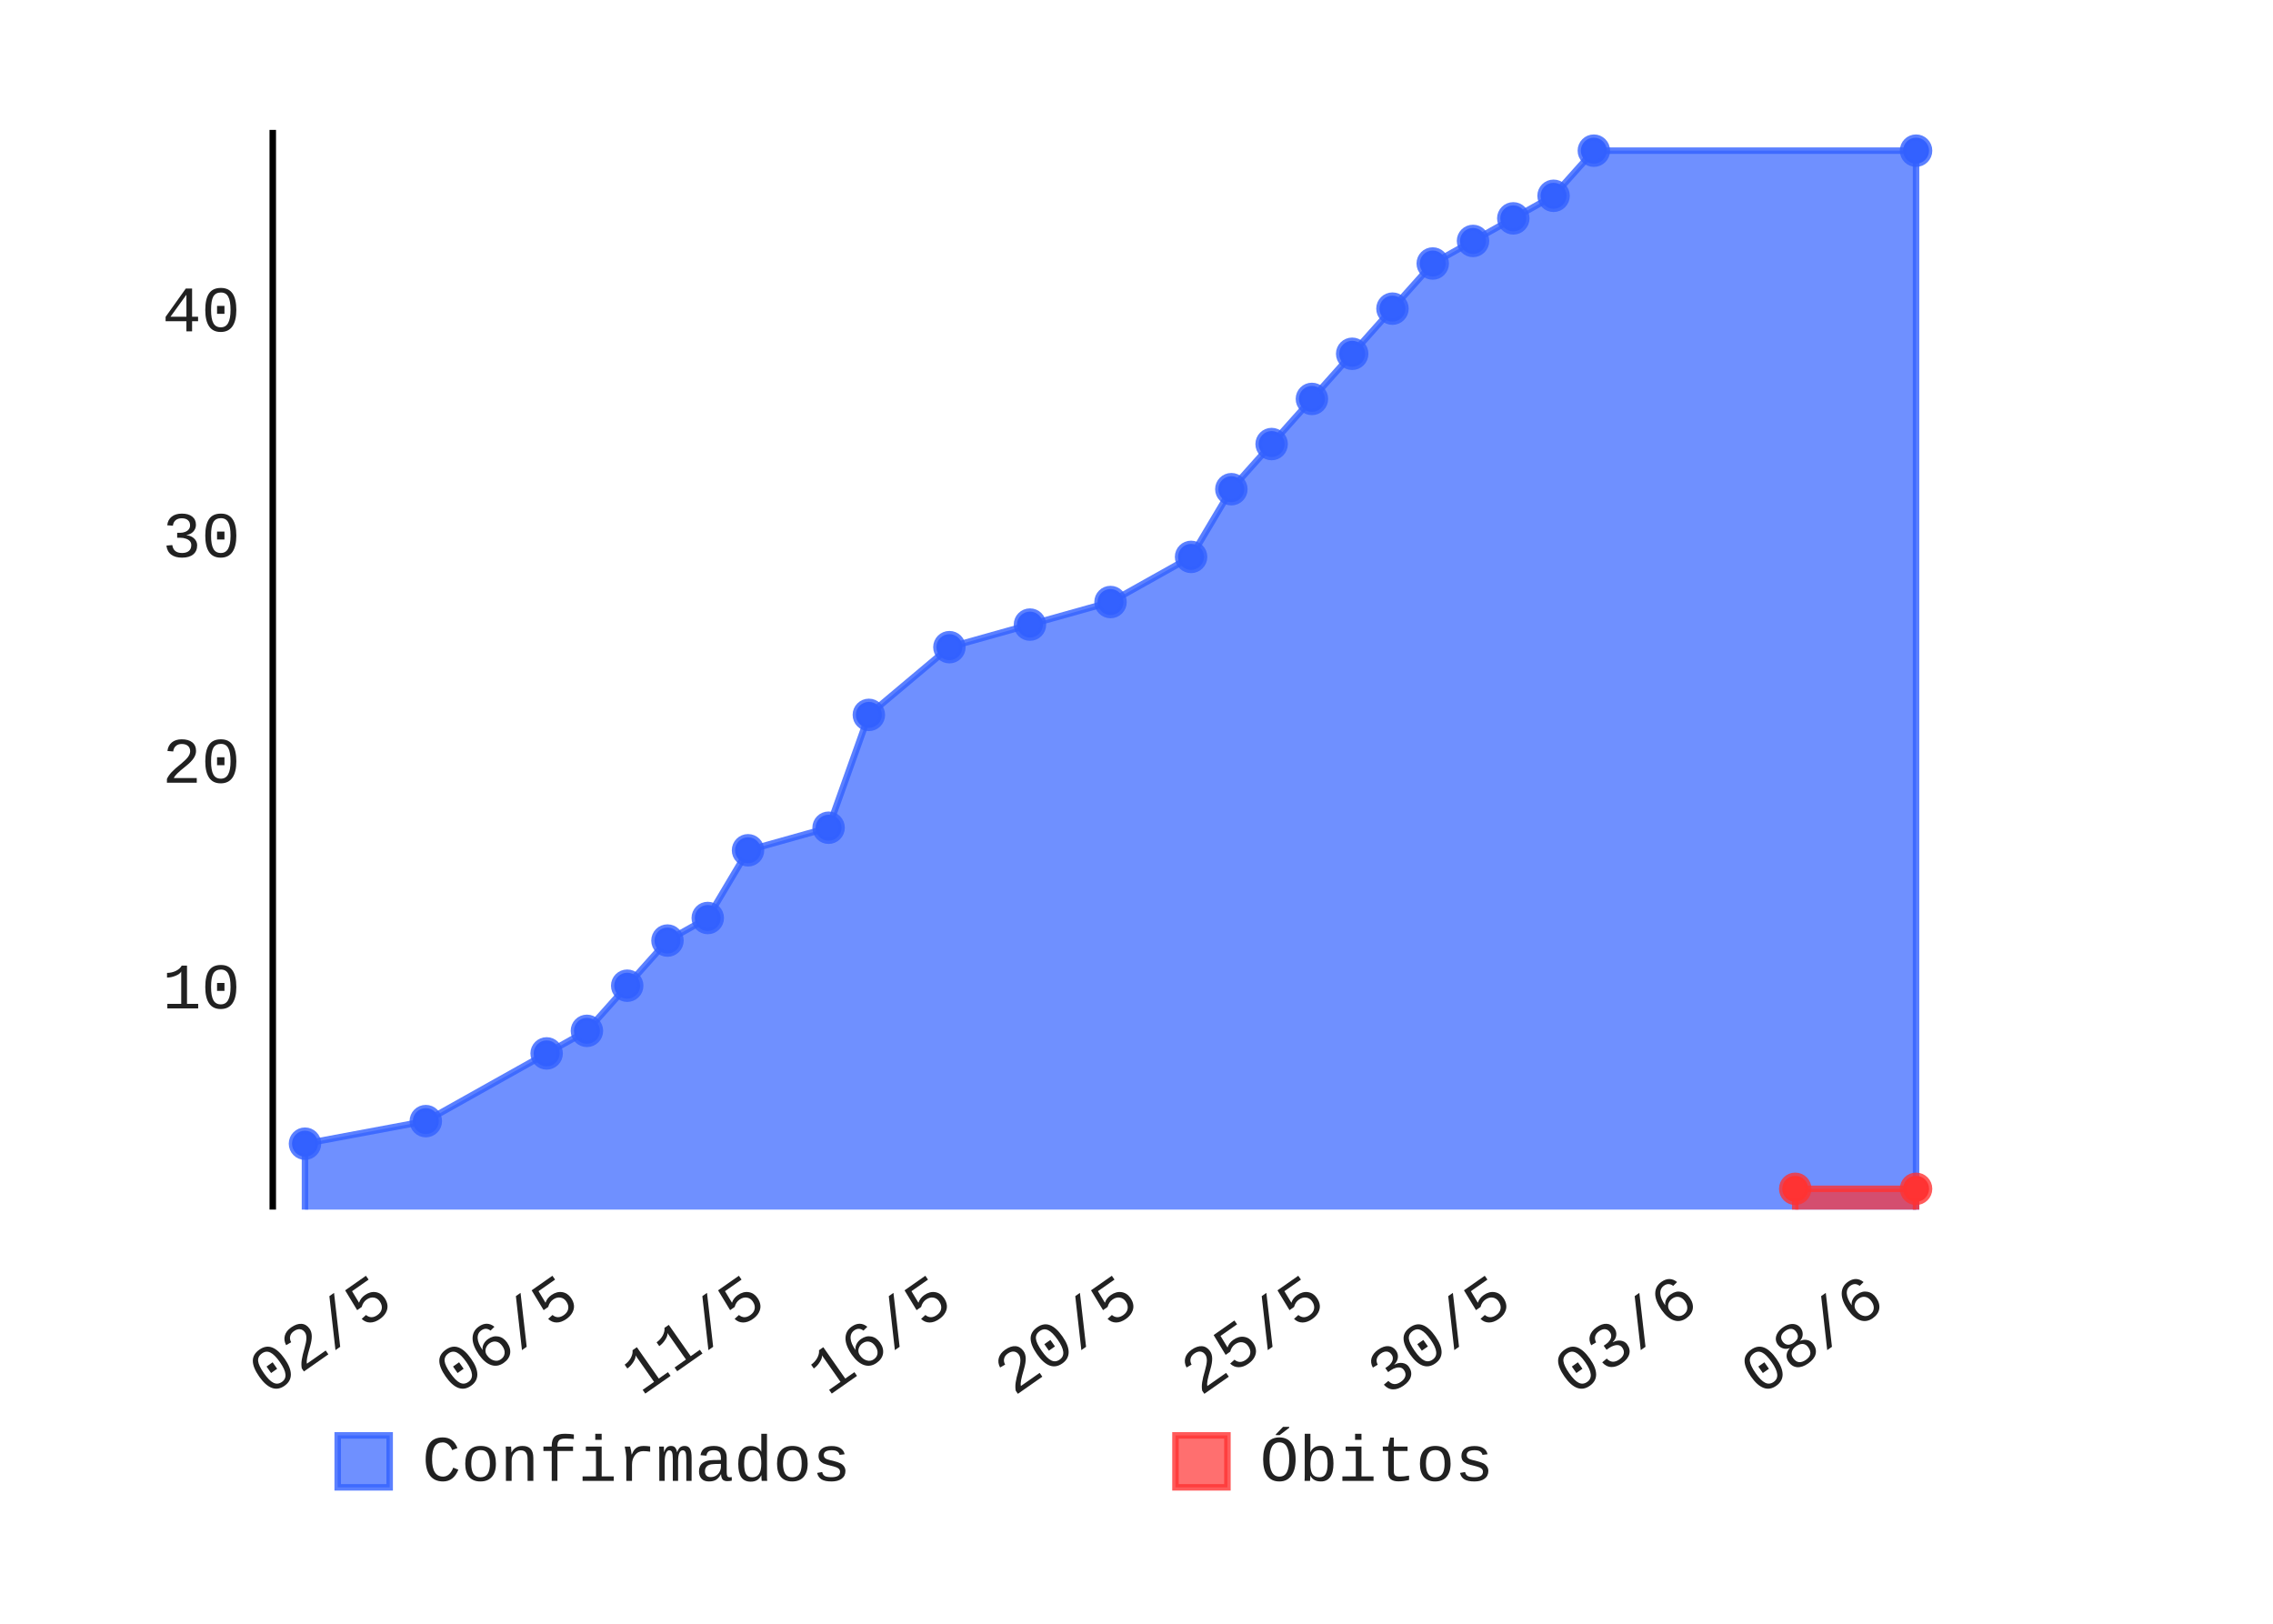
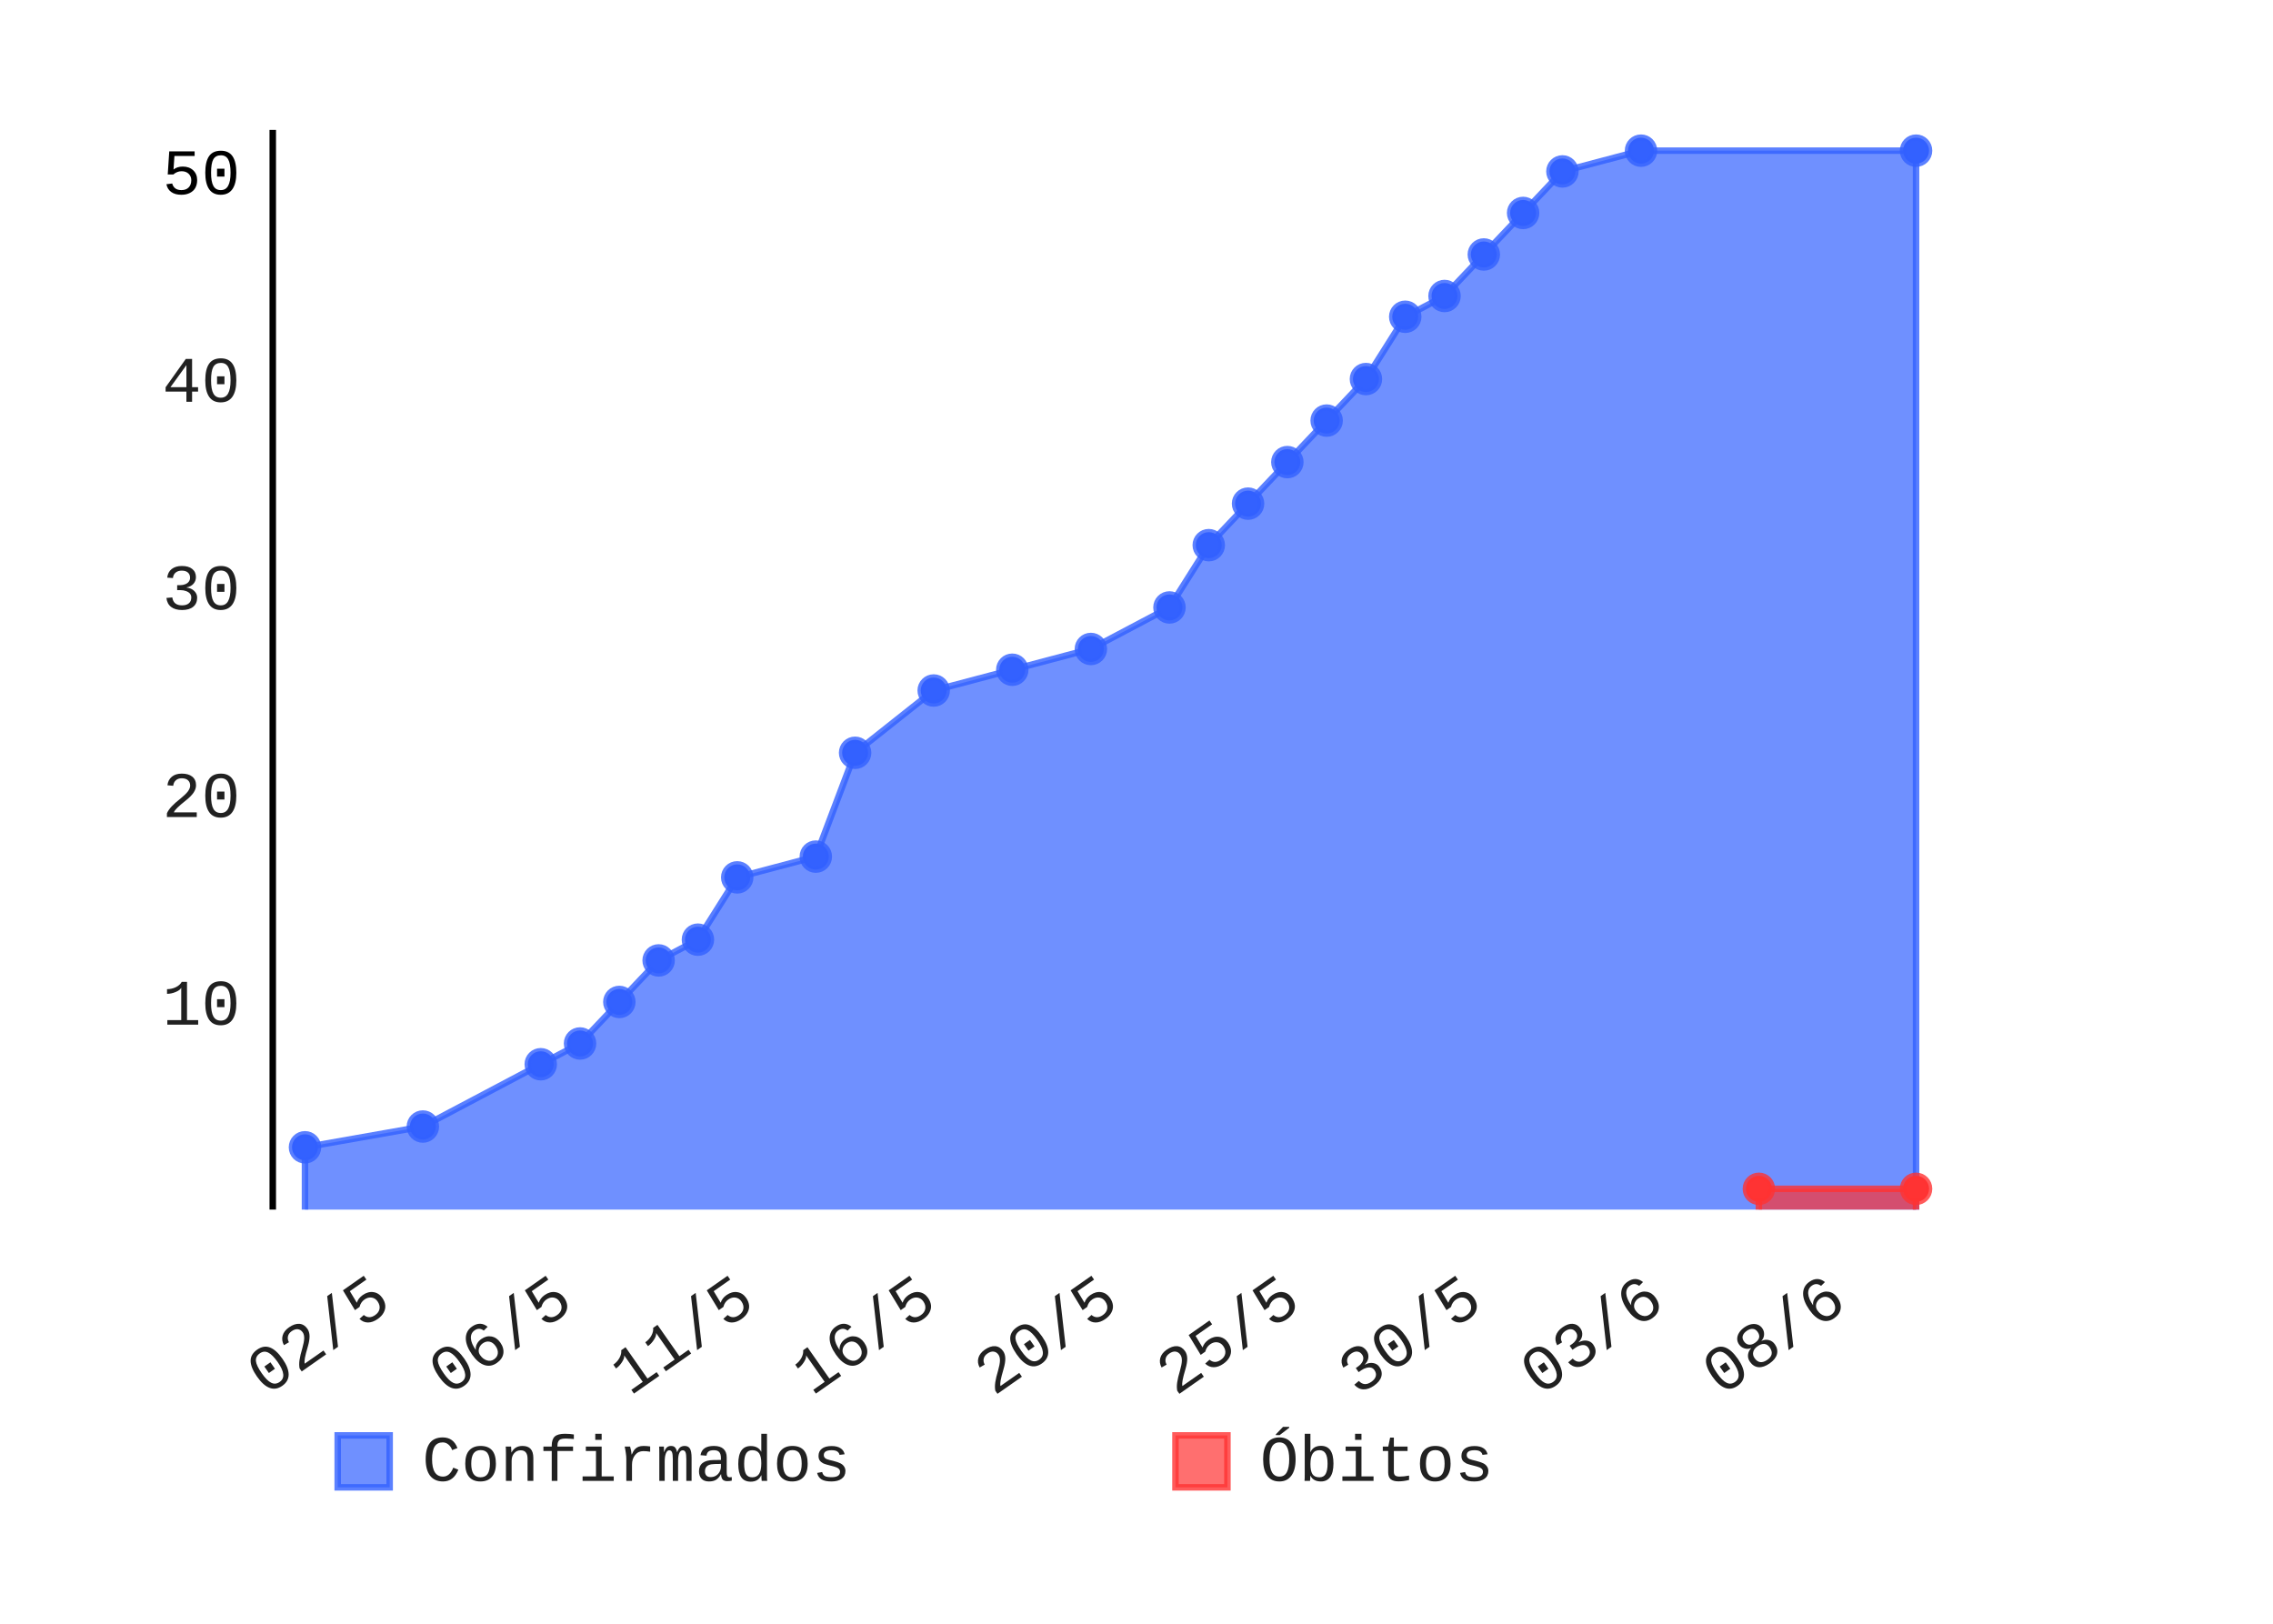
- <svg xmlns="http://www.w3.org/2000/svg" class="pygal-chart" height="250" id="chart-952b677b-8a96-42db-b4c9-29157ce40fb8" viewBox="0 0 350 250" width="350">
+ <svg xmlns="http://www.w3.org/2000/svg" class="pygal-chart" height="250" id="chart-95ba73f4-ad2a-43a8-be8c-99f857aa53b1" viewBox="0 0 350 250" width="350">
  <defs>
-     <style type="text/css">#chart-952b677b-8a96-42db-b4c9-29157ce40fb8{-webkit-user-select:none;-webkit-font-smoothing:antialiased;font-family:Consolas,"Liberation Mono",Menlo,Courier,monospace}#chart-952b677b-8a96-42db-b4c9-29157ce40fb8 .title{font-family:Consolas,"Liberation Mono",Menlo,Courier,monospace;font-size:8px}#chart-952b677b-8a96-42db-b4c9-29157ce40fb8 .legends .legend text{font-family:Consolas,"Liberation Mono",Menlo,Courier,monospace;font-size:10px}#chart-952b677b-8a96-42db-b4c9-29157ce40fb8 .axis text{font-family:Consolas,"Liberation Mono",Menlo,Courier,monospace;font-size:10px}#chart-952b677b-8a96-42db-b4c9-29157ce40fb8 .axis text.major{font-family:Consolas,"Liberation Mono",Menlo,Courier,monospace;font-size:10px}#chart-952b677b-8a96-42db-b4c9-29157ce40fb8 .text-overlay text.value{font-family:Consolas,"Liberation Mono",Menlo,Courier,monospace;font-size:16px}#chart-952b677b-8a96-42db-b4c9-29157ce40fb8 .text-overlay text.label{font-family:Consolas,"Liberation Mono",Menlo,Courier,monospace;font-size:10px}#chart-952b677b-8a96-42db-b4c9-29157ce40fb8 .tooltip{font-family:Consolas,"Liberation Mono",Menlo,Courier,monospace;font-size:12px}#chart-952b677b-8a96-42db-b4c9-29157ce40fb8 text.no_data{font-family:Consolas,"Liberation Mono",Menlo,Courier,monospace;font-size:64px}
- #chart-952b677b-8a96-42db-b4c9-29157ce40fb8{background-color:transparent}#chart-952b677b-8a96-42db-b4c9-29157ce40fb8 path,#chart-952b677b-8a96-42db-b4c9-29157ce40fb8 line,#chart-952b677b-8a96-42db-b4c9-29157ce40fb8 rect,#chart-952b677b-8a96-42db-b4c9-29157ce40fb8 circle{-webkit-transition:150ms;-moz-transition:150ms;transition:150ms}#chart-952b677b-8a96-42db-b4c9-29157ce40fb8 .graph &gt; .background{fill:transparent}#chart-952b677b-8a96-42db-b4c9-29157ce40fb8 .plot &gt; .background{fill:rgba(255,255,255,1)}#chart-952b677b-8a96-42db-b4c9-29157ce40fb8 .graph{fill:rgba(0,0,0,.87)}#chart-952b677b-8a96-42db-b4c9-29157ce40fb8 text.no_data{fill:rgba(0,0,0,1)}#chart-952b677b-8a96-42db-b4c9-29157ce40fb8 .title{fill:rgba(0,0,0,1)}#chart-952b677b-8a96-42db-b4c9-29157ce40fb8 .legends .legend text{fill:rgba(0,0,0,.87)}#chart-952b677b-8a96-42db-b4c9-29157ce40fb8 .legends .legend:hover text{fill:rgba(0,0,0,1)}#chart-952b677b-8a96-42db-b4c9-29157ce40fb8 .axis .line{stroke:rgba(0,0,0,1)}#chart-952b677b-8a96-42db-b4c9-29157ce40fb8 .axis .guide.line{stroke:rgba(0,0,0,.54)}#chart-952b677b-8a96-42db-b4c9-29157ce40fb8 .axis .major.line{stroke:rgba(0,0,0,.87)}#chart-952b677b-8a96-42db-b4c9-29157ce40fb8 .axis text.major{fill:rgba(0,0,0,1)}#chart-952b677b-8a96-42db-b4c9-29157ce40fb8 .axis.y .guides:hover .guide.line,#chart-952b677b-8a96-42db-b4c9-29157ce40fb8 .line-graph .axis.x .guides:hover .guide.line,#chart-952b677b-8a96-42db-b4c9-29157ce40fb8 .stackedline-graph .axis.x .guides:hover .guide.line,#chart-952b677b-8a96-42db-b4c9-29157ce40fb8 .xy-graph .axis.x .guides:hover .guide.line{stroke:rgba(0,0,0,1)}#chart-952b677b-8a96-42db-b4c9-29157ce40fb8 .axis .guides:hover text{fill:rgba(0,0,0,1)}#chart-952b677b-8a96-42db-b4c9-29157ce40fb8 .reactive{fill-opacity:.7;stroke-opacity:.8}#chart-952b677b-8a96-42db-b4c9-29157ce40fb8 .ci{stroke:rgba(0,0,0,.87)}#chart-952b677b-8a96-42db-b4c9-29157ce40fb8 .reactive.active,#chart-952b677b-8a96-42db-b4c9-29157ce40fb8 .active .reactive{fill-opacity:.8;stroke-opacity:.9;stroke-width:4}#chart-952b677b-8a96-42db-b4c9-29157ce40fb8 .ci .reactive.active{stroke-width:1.5}#chart-952b677b-8a96-42db-b4c9-29157ce40fb8 .series text{fill:rgba(0,0,0,1)}#chart-952b677b-8a96-42db-b4c9-29157ce40fb8 .tooltip rect{fill:rgba(255,255,255,1);stroke:rgba(0,0,0,1);-webkit-transition:opacity 150ms;-moz-transition:opacity 150ms;transition:opacity 150ms}#chart-952b677b-8a96-42db-b4c9-29157ce40fb8 .tooltip .label{fill:rgba(0,0,0,.87)}#chart-952b677b-8a96-42db-b4c9-29157ce40fb8 .tooltip .label{fill:rgba(0,0,0,.87)}#chart-952b677b-8a96-42db-b4c9-29157ce40fb8 .tooltip .legend{font-size:.8em;fill:rgba(0,0,0,.54)}#chart-952b677b-8a96-42db-b4c9-29157ce40fb8 .tooltip .x_label{font-size:.6em;fill:rgba(0,0,0,1)}#chart-952b677b-8a96-42db-b4c9-29157ce40fb8 .tooltip .xlink{font-size:.5em;text-decoration:underline}#chart-952b677b-8a96-42db-b4c9-29157ce40fb8 .tooltip .value{font-size:1.5em}#chart-952b677b-8a96-42db-b4c9-29157ce40fb8 .bound{font-size:.5em}#chart-952b677b-8a96-42db-b4c9-29157ce40fb8 .max-value{font-size:.75em;fill:rgba(0,0,0,.54)}#chart-952b677b-8a96-42db-b4c9-29157ce40fb8 .map-element{fill:rgba(255,255,255,1);stroke:rgba(0,0,0,.54) !important}#chart-952b677b-8a96-42db-b4c9-29157ce40fb8 .map-element .reactive{fill-opacity:inherit;stroke-opacity:inherit}#chart-952b677b-8a96-42db-b4c9-29157ce40fb8 .color-0,#chart-952b677b-8a96-42db-b4c9-29157ce40fb8 .color-0 a:visited{stroke:#3361FF;fill:#3361FF}#chart-952b677b-8a96-42db-b4c9-29157ce40fb8 .color-1,#chart-952b677b-8a96-42db-b4c9-29157ce40fb8 .color-1 a:visited{stroke:#FF3333;fill:#FF3333}#chart-952b677b-8a96-42db-b4c9-29157ce40fb8 .text-overlay .color-0 text{fill:black}#chart-952b677b-8a96-42db-b4c9-29157ce40fb8 .text-overlay .color-1 text{fill:black}
- #chart-952b677b-8a96-42db-b4c9-29157ce40fb8 text.no_data{text-anchor:middle}#chart-952b677b-8a96-42db-b4c9-29157ce40fb8 .guide.line{fill:none}#chart-952b677b-8a96-42db-b4c9-29157ce40fb8 .centered{text-anchor:middle}#chart-952b677b-8a96-42db-b4c9-29157ce40fb8 .title{text-anchor:middle}#chart-952b677b-8a96-42db-b4c9-29157ce40fb8 .legends .legend text{fill-opacity:1}#chart-952b677b-8a96-42db-b4c9-29157ce40fb8 .axis.x text{text-anchor:middle}#chart-952b677b-8a96-42db-b4c9-29157ce40fb8 .axis.x:not(.web) text[transform]{text-anchor:start}#chart-952b677b-8a96-42db-b4c9-29157ce40fb8 .axis.x:not(.web) text[transform].backwards{text-anchor:end}#chart-952b677b-8a96-42db-b4c9-29157ce40fb8 .axis.y text{text-anchor:end}#chart-952b677b-8a96-42db-b4c9-29157ce40fb8 .axis.y text[transform].backwards{text-anchor:start}#chart-952b677b-8a96-42db-b4c9-29157ce40fb8 .axis.y2 text{text-anchor:start}#chart-952b677b-8a96-42db-b4c9-29157ce40fb8 .axis.y2 text[transform].backwards{text-anchor:end}#chart-952b677b-8a96-42db-b4c9-29157ce40fb8 .axis .guide.line{stroke-dasharray:4,4}#chart-952b677b-8a96-42db-b4c9-29157ce40fb8 .axis .major.guide.line{stroke-dasharray:6,6}#chart-952b677b-8a96-42db-b4c9-29157ce40fb8 .horizontal .axis.y .guide.line,#chart-952b677b-8a96-42db-b4c9-29157ce40fb8 .horizontal .axis.y2 .guide.line,#chart-952b677b-8a96-42db-b4c9-29157ce40fb8 .vertical .axis.x .guide.line{opacity:0}#chart-952b677b-8a96-42db-b4c9-29157ce40fb8 .horizontal .axis.always_show .guide.line,#chart-952b677b-8a96-42db-b4c9-29157ce40fb8 .vertical .axis.always_show .guide.line{opacity:1 !important}#chart-952b677b-8a96-42db-b4c9-29157ce40fb8 .axis.y .guides:hover .guide.line,#chart-952b677b-8a96-42db-b4c9-29157ce40fb8 .axis.y2 .guides:hover .guide.line,#chart-952b677b-8a96-42db-b4c9-29157ce40fb8 .axis.x .guides:hover .guide.line{opacity:1}#chart-952b677b-8a96-42db-b4c9-29157ce40fb8 .axis .guides:hover text{opacity:1}#chart-952b677b-8a96-42db-b4c9-29157ce40fb8 .nofill{fill:none}#chart-952b677b-8a96-42db-b4c9-29157ce40fb8 .subtle-fill{fill-opacity:.2}#chart-952b677b-8a96-42db-b4c9-29157ce40fb8 .dot{stroke-width:1px;fill-opacity:1}#chart-952b677b-8a96-42db-b4c9-29157ce40fb8 .dot.active{stroke-width:5px}#chart-952b677b-8a96-42db-b4c9-29157ce40fb8 .dot.negative{fill:transparent}#chart-952b677b-8a96-42db-b4c9-29157ce40fb8 text,#chart-952b677b-8a96-42db-b4c9-29157ce40fb8 tspan{stroke:none !important}#chart-952b677b-8a96-42db-b4c9-29157ce40fb8 .series text.active{opacity:1}#chart-952b677b-8a96-42db-b4c9-29157ce40fb8 .tooltip rect{fill-opacity:.95;stroke-width:.5}#chart-952b677b-8a96-42db-b4c9-29157ce40fb8 .tooltip text{fill-opacity:1}#chart-952b677b-8a96-42db-b4c9-29157ce40fb8 .showable{visibility:hidden}#chart-952b677b-8a96-42db-b4c9-29157ce40fb8 .showable.shown{visibility:visible}#chart-952b677b-8a96-42db-b4c9-29157ce40fb8 .gauge-background{fill:rgba(229,229,229,1);stroke:none}#chart-952b677b-8a96-42db-b4c9-29157ce40fb8 .bg-lines{stroke:transparent;stroke-width:2px}</style>
+     <style type="text/css">#chart-95ba73f4-ad2a-43a8-be8c-99f857aa53b1{-webkit-user-select:none;-webkit-font-smoothing:antialiased;font-family:Consolas,"Liberation Mono",Menlo,Courier,monospace}#chart-95ba73f4-ad2a-43a8-be8c-99f857aa53b1 .title{font-family:Consolas,"Liberation Mono",Menlo,Courier,monospace;font-size:8px}#chart-95ba73f4-ad2a-43a8-be8c-99f857aa53b1 .legends .legend text{font-family:Consolas,"Liberation Mono",Menlo,Courier,monospace;font-size:10px}#chart-95ba73f4-ad2a-43a8-be8c-99f857aa53b1 .axis text{font-family:Consolas,"Liberation Mono",Menlo,Courier,monospace;font-size:10px}#chart-95ba73f4-ad2a-43a8-be8c-99f857aa53b1 .axis text.major{font-family:Consolas,"Liberation Mono",Menlo,Courier,monospace;font-size:10px}#chart-95ba73f4-ad2a-43a8-be8c-99f857aa53b1 .text-overlay text.value{font-family:Consolas,"Liberation Mono",Menlo,Courier,monospace;font-size:16px}#chart-95ba73f4-ad2a-43a8-be8c-99f857aa53b1 .text-overlay text.label{font-family:Consolas,"Liberation Mono",Menlo,Courier,monospace;font-size:10px}#chart-95ba73f4-ad2a-43a8-be8c-99f857aa53b1 .tooltip{font-family:Consolas,"Liberation Mono",Menlo,Courier,monospace;font-size:12px}#chart-95ba73f4-ad2a-43a8-be8c-99f857aa53b1 text.no_data{font-family:Consolas,"Liberation Mono",Menlo,Courier,monospace;font-size:64px}
+ #chart-95ba73f4-ad2a-43a8-be8c-99f857aa53b1{background-color:transparent}#chart-95ba73f4-ad2a-43a8-be8c-99f857aa53b1 path,#chart-95ba73f4-ad2a-43a8-be8c-99f857aa53b1 line,#chart-95ba73f4-ad2a-43a8-be8c-99f857aa53b1 rect,#chart-95ba73f4-ad2a-43a8-be8c-99f857aa53b1 circle{-webkit-transition:150ms;-moz-transition:150ms;transition:150ms}#chart-95ba73f4-ad2a-43a8-be8c-99f857aa53b1 .graph &gt; .background{fill:transparent}#chart-95ba73f4-ad2a-43a8-be8c-99f857aa53b1 .plot &gt; .background{fill:rgba(255,255,255,1)}#chart-95ba73f4-ad2a-43a8-be8c-99f857aa53b1 .graph{fill:rgba(0,0,0,.87)}#chart-95ba73f4-ad2a-43a8-be8c-99f857aa53b1 text.no_data{fill:rgba(0,0,0,1)}#chart-95ba73f4-ad2a-43a8-be8c-99f857aa53b1 .title{fill:rgba(0,0,0,1)}#chart-95ba73f4-ad2a-43a8-be8c-99f857aa53b1 .legends .legend text{fill:rgba(0,0,0,.87)}#chart-95ba73f4-ad2a-43a8-be8c-99f857aa53b1 .legends .legend:hover text{fill:rgba(0,0,0,1)}#chart-95ba73f4-ad2a-43a8-be8c-99f857aa53b1 .axis .line{stroke:rgba(0,0,0,1)}#chart-95ba73f4-ad2a-43a8-be8c-99f857aa53b1 .axis .guide.line{stroke:rgba(0,0,0,.54)}#chart-95ba73f4-ad2a-43a8-be8c-99f857aa53b1 .axis .major.line{stroke:rgba(0,0,0,.87)}#chart-95ba73f4-ad2a-43a8-be8c-99f857aa53b1 .axis text.major{fill:rgba(0,0,0,1)}#chart-95ba73f4-ad2a-43a8-be8c-99f857aa53b1 .axis.y .guides:hover .guide.line,#chart-95ba73f4-ad2a-43a8-be8c-99f857aa53b1 .line-graph .axis.x .guides:hover .guide.line,#chart-95ba73f4-ad2a-43a8-be8c-99f857aa53b1 .stackedline-graph .axis.x .guides:hover .guide.line,#chart-95ba73f4-ad2a-43a8-be8c-99f857aa53b1 .xy-graph .axis.x .guides:hover .guide.line{stroke:rgba(0,0,0,1)}#chart-95ba73f4-ad2a-43a8-be8c-99f857aa53b1 .axis .guides:hover text{fill:rgba(0,0,0,1)}#chart-95ba73f4-ad2a-43a8-be8c-99f857aa53b1 .reactive{fill-opacity:.7;stroke-opacity:.8}#chart-95ba73f4-ad2a-43a8-be8c-99f857aa53b1 .ci{stroke:rgba(0,0,0,.87)}#chart-95ba73f4-ad2a-43a8-be8c-99f857aa53b1 .reactive.active,#chart-95ba73f4-ad2a-43a8-be8c-99f857aa53b1 .active .reactive{fill-opacity:.8;stroke-opacity:.9;stroke-width:4}#chart-95ba73f4-ad2a-43a8-be8c-99f857aa53b1 .ci .reactive.active{stroke-width:1.5}#chart-95ba73f4-ad2a-43a8-be8c-99f857aa53b1 .series text{fill:rgba(0,0,0,1)}#chart-95ba73f4-ad2a-43a8-be8c-99f857aa53b1 .tooltip rect{fill:rgba(255,255,255,1);stroke:rgba(0,0,0,1);-webkit-transition:opacity 150ms;-moz-transition:opacity 150ms;transition:opacity 150ms}#chart-95ba73f4-ad2a-43a8-be8c-99f857aa53b1 .tooltip .label{fill:rgba(0,0,0,.87)}#chart-95ba73f4-ad2a-43a8-be8c-99f857aa53b1 .tooltip .label{fill:rgba(0,0,0,.87)}#chart-95ba73f4-ad2a-43a8-be8c-99f857aa53b1 .tooltip .legend{font-size:.8em;fill:rgba(0,0,0,.54)}#chart-95ba73f4-ad2a-43a8-be8c-99f857aa53b1 .tooltip .x_label{font-size:.6em;fill:rgba(0,0,0,1)}#chart-95ba73f4-ad2a-43a8-be8c-99f857aa53b1 .tooltip .xlink{font-size:.5em;text-decoration:underline}#chart-95ba73f4-ad2a-43a8-be8c-99f857aa53b1 .tooltip .value{font-size:1.5em}#chart-95ba73f4-ad2a-43a8-be8c-99f857aa53b1 .bound{font-size:.5em}#chart-95ba73f4-ad2a-43a8-be8c-99f857aa53b1 .max-value{font-size:.75em;fill:rgba(0,0,0,.54)}#chart-95ba73f4-ad2a-43a8-be8c-99f857aa53b1 .map-element{fill:rgba(255,255,255,1);stroke:rgba(0,0,0,.54) !important}#chart-95ba73f4-ad2a-43a8-be8c-99f857aa53b1 .map-element .reactive{fill-opacity:inherit;stroke-opacity:inherit}#chart-95ba73f4-ad2a-43a8-be8c-99f857aa53b1 .color-0,#chart-95ba73f4-ad2a-43a8-be8c-99f857aa53b1 .color-0 a:visited{stroke:#3361FF;fill:#3361FF}#chart-95ba73f4-ad2a-43a8-be8c-99f857aa53b1 .color-1,#chart-95ba73f4-ad2a-43a8-be8c-99f857aa53b1 .color-1 a:visited{stroke:#FF3333;fill:#FF3333}#chart-95ba73f4-ad2a-43a8-be8c-99f857aa53b1 .text-overlay .color-0 text{fill:black}#chart-95ba73f4-ad2a-43a8-be8c-99f857aa53b1 .text-overlay .color-1 text{fill:black}
+ #chart-95ba73f4-ad2a-43a8-be8c-99f857aa53b1 text.no_data{text-anchor:middle}#chart-95ba73f4-ad2a-43a8-be8c-99f857aa53b1 .guide.line{fill:none}#chart-95ba73f4-ad2a-43a8-be8c-99f857aa53b1 .centered{text-anchor:middle}#chart-95ba73f4-ad2a-43a8-be8c-99f857aa53b1 .title{text-anchor:middle}#chart-95ba73f4-ad2a-43a8-be8c-99f857aa53b1 .legends .legend text{fill-opacity:1}#chart-95ba73f4-ad2a-43a8-be8c-99f857aa53b1 .axis.x text{text-anchor:middle}#chart-95ba73f4-ad2a-43a8-be8c-99f857aa53b1 .axis.x:not(.web) text[transform]{text-anchor:start}#chart-95ba73f4-ad2a-43a8-be8c-99f857aa53b1 .axis.x:not(.web) text[transform].backwards{text-anchor:end}#chart-95ba73f4-ad2a-43a8-be8c-99f857aa53b1 .axis.y text{text-anchor:end}#chart-95ba73f4-ad2a-43a8-be8c-99f857aa53b1 .axis.y text[transform].backwards{text-anchor:start}#chart-95ba73f4-ad2a-43a8-be8c-99f857aa53b1 .axis.y2 text{text-anchor:start}#chart-95ba73f4-ad2a-43a8-be8c-99f857aa53b1 .axis.y2 text[transform].backwards{text-anchor:end}#chart-95ba73f4-ad2a-43a8-be8c-99f857aa53b1 .axis .guide.line{stroke-dasharray:4,4}#chart-95ba73f4-ad2a-43a8-be8c-99f857aa53b1 .axis .major.guide.line{stroke-dasharray:6,6}#chart-95ba73f4-ad2a-43a8-be8c-99f857aa53b1 .horizontal .axis.y .guide.line,#chart-95ba73f4-ad2a-43a8-be8c-99f857aa53b1 .horizontal .axis.y2 .guide.line,#chart-95ba73f4-ad2a-43a8-be8c-99f857aa53b1 .vertical .axis.x .guide.line{opacity:0}#chart-95ba73f4-ad2a-43a8-be8c-99f857aa53b1 .horizontal .axis.always_show .guide.line,#chart-95ba73f4-ad2a-43a8-be8c-99f857aa53b1 .vertical .axis.always_show .guide.line{opacity:1 !important}#chart-95ba73f4-ad2a-43a8-be8c-99f857aa53b1 .axis.y .guides:hover .guide.line,#chart-95ba73f4-ad2a-43a8-be8c-99f857aa53b1 .axis.y2 .guides:hover .guide.line,#chart-95ba73f4-ad2a-43a8-be8c-99f857aa53b1 .axis.x .guides:hover .guide.line{opacity:1}#chart-95ba73f4-ad2a-43a8-be8c-99f857aa53b1 .axis .guides:hover text{opacity:1}#chart-95ba73f4-ad2a-43a8-be8c-99f857aa53b1 .nofill{fill:none}#chart-95ba73f4-ad2a-43a8-be8c-99f857aa53b1 .subtle-fill{fill-opacity:.2}#chart-95ba73f4-ad2a-43a8-be8c-99f857aa53b1 .dot{stroke-width:1px;fill-opacity:1}#chart-95ba73f4-ad2a-43a8-be8c-99f857aa53b1 .dot.active{stroke-width:5px}#chart-95ba73f4-ad2a-43a8-be8c-99f857aa53b1 .dot.negative{fill:transparent}#chart-95ba73f4-ad2a-43a8-be8c-99f857aa53b1 text,#chart-95ba73f4-ad2a-43a8-be8c-99f857aa53b1 tspan{stroke:none !important}#chart-95ba73f4-ad2a-43a8-be8c-99f857aa53b1 .series text.active{opacity:1}#chart-95ba73f4-ad2a-43a8-be8c-99f857aa53b1 .tooltip rect{fill-opacity:.95;stroke-width:.5}#chart-95ba73f4-ad2a-43a8-be8c-99f857aa53b1 .tooltip text{fill-opacity:1}#chart-95ba73f4-ad2a-43a8-be8c-99f857aa53b1 .showable{visibility:hidden}#chart-95ba73f4-ad2a-43a8-be8c-99f857aa53b1 .showable.shown{visibility:visible}#chart-95ba73f4-ad2a-43a8-be8c-99f857aa53b1 .gauge-background{fill:rgba(229,229,229,1);stroke:none}#chart-95ba73f4-ad2a-43a8-be8c-99f857aa53b1 .bg-lines{stroke:transparent;stroke-width:2px}</style>
  </defs>
  <g class="graph datetimeline-graph vertical">
    <rect class="background" height="250" width="350" x="0" y="0" />
    <g class="plot" transform="translate(42, 20)">
      <rect class="background" height="166.234" width="258.0" x="0" y="0" />
      <g class="axis y">
        <g class="guides">
-           <text class="" x="-5" y="135.264">10</text>
+           <text class="" x="-5" y="137.766">10</text>
        </g>
        <g class="guides">
-           <text class="" x="-5" y="100.516">20</text>
+           <text class="" x="-5" y="105.798">20</text>
        </g>
        <g class="guides">
-           <text class="" x="-5" y="65.768">30</text>
+           <text class="" x="-5" y="73.83">30</text>
        </g>
        <g class="guides">
-           <text class="" x="-5" y="31.02">40</text>
+           <text class="" x="-5" y="41.862">40</text>
+         </g>
+         <g class="guides">
+           <text class="major" x="-5" y="9.894">50</text>
        </g>
      </g>
      <g class="axis x">
        <path class="line" d="M0 0 v166.234" />
        <g class="guides">
-           <path class="guide line" d="M18.973 0 v166.234" />
-           <text class="backwards" transform="rotate(325 18.97329 181.2342)" x="18.973" y="181.234">02/5</text>
+           <path class="guide line" d="M18.632 0 v166.234" />
+           <text class="backwards" transform="rotate(325 18.63154 181.2342)" x="18.632" y="181.234">02/5</text>
        </g>
        <g class="guides">
-           <path class="guide line" d="M47.686 0 v166.234" />
-           <text class="backwards" transform="rotate(325 47.6859 181.2342)" x="47.686" y="181.234">06/5</text>
+           <path class="guide line" d="M46.644 0 v166.234" />
+           <text class="backwards" transform="rotate(325 46.64384 181.2342)" x="46.644" y="181.234">06/5</text>
        </g>
        <g class="guides">
-           <path class="guide line" d="M76.399 0 v166.234" />
-           <text class="backwards" transform="rotate(325 76.3985 181.2342)" x="76.399" y="181.234">11/5</text>
+           <path class="guide line" d="M74.656 0 v166.234" />
+           <text class="backwards" transform="rotate(325 74.65614 181.2342)" x="74.656" y="181.234">11/5</text>
        </g>
        <g class="guides">
-           <path class="guide line" d="M105.111 0 v166.234" />
-           <text class="backwards" transform="rotate(325 105.1111 181.2342)" x="105.111" y="181.234">16/5</text>
+           <path class="guide line" d="M102.668 0 v166.234" />
+           <text class="backwards" transform="rotate(325 102.6684 181.2342)" x="102.668" y="181.234">16/5</text>
        </g>
        <g class="guides">
-           <path class="guide line" d="M133.824 0 v166.234" />
-           <text class="backwards" transform="rotate(325 133.8237 181.2342)" x="133.824" y="181.234">20/5</text>
+           <path class="guide line" d="M130.681 0 v166.234" />
+           <text class="backwards" transform="rotate(325 130.6807 181.2342)" x="130.681" y="181.234">20/5</text>
        </g>
        <g class="guides">
-           <path class="guide line" d="M162.536 0 v166.234" />
-           <text class="backwards" transform="rotate(325 162.5363 181.2342)" x="162.536" y="181.234">25/5</text>
+           <path class="guide line" d="M158.693 0 v166.234" />
+           <text class="backwards" transform="rotate(325 158.693 181.2342)" x="158.693" y="181.234">25/5</text>
        </g>
        <g class="guides">
-           <path class="guide line" d="M191.249 0 v166.234" />
-           <text class="backwards" transform="rotate(325 191.2489 181.2342)" x="191.249" y="181.234">30/5</text>
+           <path class="guide line" d="M186.705 0 v166.234" />
+           <text class="backwards" transform="rotate(325 186.7053 181.2342)" x="186.705" y="181.234">30/5</text>
        </g>
        <g class="guides">
-           <path class="guide line" d="M219.962 0 v166.234" />
-           <text class="backwards" transform="rotate(325 219.9615 181.2342)" x="219.962" y="181.234">03/6</text>
+           <path class="guide line" d="M214.718 0 v166.234" />
+           <text class="backwards" transform="rotate(325 214.7176 181.2342)" x="214.718" y="181.234">03/6</text>
        </g>
        <g class="guides">
-           <path class="guide line" d="M248.674 0 v166.234" />
-           <text class="backwards" transform="rotate(325 248.6741 181.2342)" x="248.674" y="181.234">08/6</text>
+           <path class="guide line" d="M242.73 0 v166.234" />
+           <text class="backwards" transform="rotate(325 242.7299 181.2342)" x="242.73" y="181.234">08/6</text>
        </g>
      </g>
      <g class="series serie-0 color-0">
-         <path class="line reactive" d="M4.962 166.234 L4.962 156.088 23.567 152.613 42.173 142.189 48.375 138.714 54.577 131.764 60.779 124.815 66.981 121.34 73.183 110.915 85.587 107.441 91.788 90.067 104.192 79.642 116.596 76.167 129 72.693 141.404 65.743 147.606 55.319 153.808 48.369 160.01 41.42 166.212 34.47 172.413 27.52 178.615 20.571 184.817 17.096 191.019 13.621 197.221 10.146 203.423 3.197 253.038 3.197 253.038 166.234" />
+         <path class="line reactive" d="M4.962 166.234 L4.962 156.644 23.114 153.447 41.265 143.856 47.316 140.66 53.367 134.266 59.417 127.872 65.468 124.676 71.519 115.085 83.62 111.888 89.671 95.904 101.772 86.314 113.873 83.117 125.975 79.92 138.076 73.527 144.127 63.936 150.177 57.543 156.228 51.149 162.279 44.755 168.329 38.362 174.38 28.771 180.431 25.574 186.481 19.181 192.532 12.787 198.583 6.394 210.684 3.197 253.038 3.197 253.038 166.234" />
      </g>
      <g class="series serie-1 color-1">
-         <path class="line reactive" d="M234.433 166.234 L234.433 163.037 253.038 163.037 253.038 166.234" />
+         <path class="line reactive" d="M228.836 166.234 L228.836 163.037 253.038 163.037 253.038 166.234" />
      </g>
    </g>
    <g class="titles" />
    <g class="plot overlay" transform="translate(42, 20)">
      <g class="series serie-0 color-0">
        <g class="dots">
-           <circle class="dot reactive tooltip-trigger" cx="4.962" cy="156.088" r="2" />
+           <circle class="dot reactive tooltip-trigger" cx="4.962" cy="156.644" r="2" />
        </g>
        <g class="dots">
-           <circle class="dot reactive tooltip-trigger" cx="23.567" cy="152.613" r="2" />
+           <circle class="dot reactive tooltip-trigger" cx="23.114" cy="153.447" r="2" />
        </g>
        <g class="dots">
-           <circle class="dot reactive tooltip-trigger" cx="42.173" cy="142.189" r="2" />
+           <circle class="dot reactive tooltip-trigger" cx="41.265" cy="143.856" r="2" />
        </g>
        <g class="dots">
-           <circle class="dot reactive tooltip-trigger" cx="48.375" cy="138.714" r="2" />
+           <circle class="dot reactive tooltip-trigger" cx="47.316" cy="140.66" r="2" />
        </g>
        <g class="dots">
-           <circle class="dot reactive tooltip-trigger" cx="54.577" cy="131.764" r="2" />
+           <circle class="dot reactive tooltip-trigger" cx="53.367" cy="134.266" r="2" />
        </g>
        <g class="dots">
-           <circle class="dot reactive tooltip-trigger" cx="60.779" cy="124.815" r="2" />
+           <circle class="dot reactive tooltip-trigger" cx="59.417" cy="127.872" r="2" />
        </g>
        <g class="dots">
-           <circle class="dot reactive tooltip-trigger" cx="66.981" cy="121.34" r="2" />
+           <circle class="dot reactive tooltip-trigger" cx="65.468" cy="124.676" r="2" />
        </g>
        <g class="dots">
-           <circle class="dot reactive tooltip-trigger" cx="73.183" cy="110.915" r="2" />
+           <circle class="dot reactive tooltip-trigger" cx="71.519" cy="115.085" r="2" />
        </g>
        <g class="dots">
-           <circle class="dot reactive tooltip-trigger" cx="85.587" cy="107.441" r="2" />
+           <circle class="dot reactive tooltip-trigger" cx="83.62" cy="111.888" r="2" />
        </g>
        <g class="dots">
-           <circle class="dot reactive tooltip-trigger" cx="91.788" cy="90.067" r="2" />
+           <circle class="dot reactive tooltip-trigger" cx="89.671" cy="95.904" r="2" />
        </g>
        <g class="dots">
-           <circle class="dot reactive tooltip-trigger" cx="104.192" cy="79.642" r="2" />
+           <circle class="dot reactive tooltip-trigger" cx="101.772" cy="86.314" r="2" />
        </g>
        <g class="dots">
-           <circle class="dot reactive tooltip-trigger" cx="116.596" cy="76.167" r="2" />
+           <circle class="dot reactive tooltip-trigger" cx="113.873" cy="83.117" r="2" />
        </g>
        <g class="dots">
-           <circle class="dot reactive tooltip-trigger" cx="129.0" cy="72.693" r="2" />
+           <circle class="dot reactive tooltip-trigger" cx="125.975" cy="79.92" r="2" />
        </g>
        <g class="dots">
-           <circle class="dot reactive tooltip-trigger" cx="141.404" cy="65.743" r="2" />
+           <circle class="dot reactive tooltip-trigger" cx="138.076" cy="73.527" r="2" />
        </g>
        <g class="dots">
-           <circle class="dot reactive tooltip-trigger" cx="147.606" cy="55.319" r="2" />
+           <circle class="dot reactive tooltip-trigger" cx="144.127" cy="63.936" r="2" />
        </g>
        <g class="dots">
-           <circle class="dot reactive tooltip-trigger" cx="153.808" cy="48.369" r="2" />
+           <circle class="dot reactive tooltip-trigger" cx="150.177" cy="57.543" r="2" />
        </g>
        <g class="dots">
-           <circle class="dot reactive tooltip-trigger" cx="160.01" cy="41.42" r="2" />
+           <circle class="dot reactive tooltip-trigger" cx="156.228" cy="51.149" r="2" />
        </g>
        <g class="dots">
-           <circle class="dot reactive tooltip-trigger" cx="166.212" cy="34.47" r="2" />
+           <circle class="dot reactive tooltip-trigger" cx="162.279" cy="44.755" r="2" />
        </g>
        <g class="dots">
-           <circle class="dot reactive tooltip-trigger" cx="172.413" cy="27.52" r="2" />
+           <circle class="dot reactive tooltip-trigger" cx="168.329" cy="38.362" r="2" />
        </g>
        <g class="dots">
-           <circle class="dot reactive tooltip-trigger" cx="178.615" cy="20.571" r="2" />
+           <circle class="dot reactive tooltip-trigger" cx="174.38" cy="28.771" r="2" />
        </g>
        <g class="dots">
-           <circle class="dot reactive tooltip-trigger" cx="184.817" cy="17.096" r="2" />
+           <circle class="dot reactive tooltip-trigger" cx="180.431" cy="25.574" r="2" />
        </g>
        <g class="dots">
-           <circle class="dot reactive tooltip-trigger" cx="191.019" cy="13.621" r="2" />
+           <circle class="dot reactive tooltip-trigger" cx="186.481" cy="19.181" r="2" />
        </g>
        <g class="dots">
-           <circle class="dot reactive tooltip-trigger" cx="197.221" cy="10.146" r="2" />
+           <circle class="dot reactive tooltip-trigger" cx="192.532" cy="12.787" r="2" />
        </g>
        <g class="dots">
-           <circle class="dot reactive tooltip-trigger" cx="203.423" cy="3.197" r="2" />
+           <circle class="dot reactive tooltip-trigger" cx="198.583" cy="6.394" r="2" />
+         </g>
+         <g class="dots">
+           <circle class="dot reactive tooltip-trigger" cx="210.684" cy="3.197" r="2" />
        </g>
        <g class="dots">
          <circle class="dot reactive tooltip-trigger" cx="253.038" cy="3.197" r="2" />
        </g>
      </g>
      <g class="series serie-1 color-1">
        <g class="dots">
-           <circle class="dot reactive tooltip-trigger" cx="234.433" cy="163.037" r="2" />
+           <circle class="dot reactive tooltip-trigger" cx="228.836" cy="163.037" r="2" />
        </g>
        <g class="dots">
          <circle class="dot reactive tooltip-trigger" cx="253.038" cy="163.037" r="2" />
        </g>
      </g>
    </g>
    <g class="plot text-overlay" transform="translate(42, 20)">
      <g class="series serie-0 color-0" />
      <g class="series serie-1 color-1" />
    </g>
    <g class="plot tooltip-overlay" transform="translate(42, 20)">
      <g class="tooltip" style="opacity: 0" transform="translate(0 0)">
        <rect class="tooltip-box" height="0" rx="10" ry="10" width="0" />
        <g class="text" />
      </g>
    </g>
    <g class="legends" transform="translate(52, 220)">
      <g class="legend reactive activate-serie" id="activate-serie-0">
        <rect class="color-0 reactive" height="8" width="8" x="0.0" y="1.0" />
        <text x="13.0" y="8.0">Confirmados</text>
      </g>
      <g class="legend reactive activate-serie" id="activate-serie-1">
        <rect class="color-1 reactive" height="8" width="8" x="129.0" y="1.0" />
        <text x="142.0" y="8.0">Óbitos</text>
      </g>
    </g>
  </g>
</svg>
